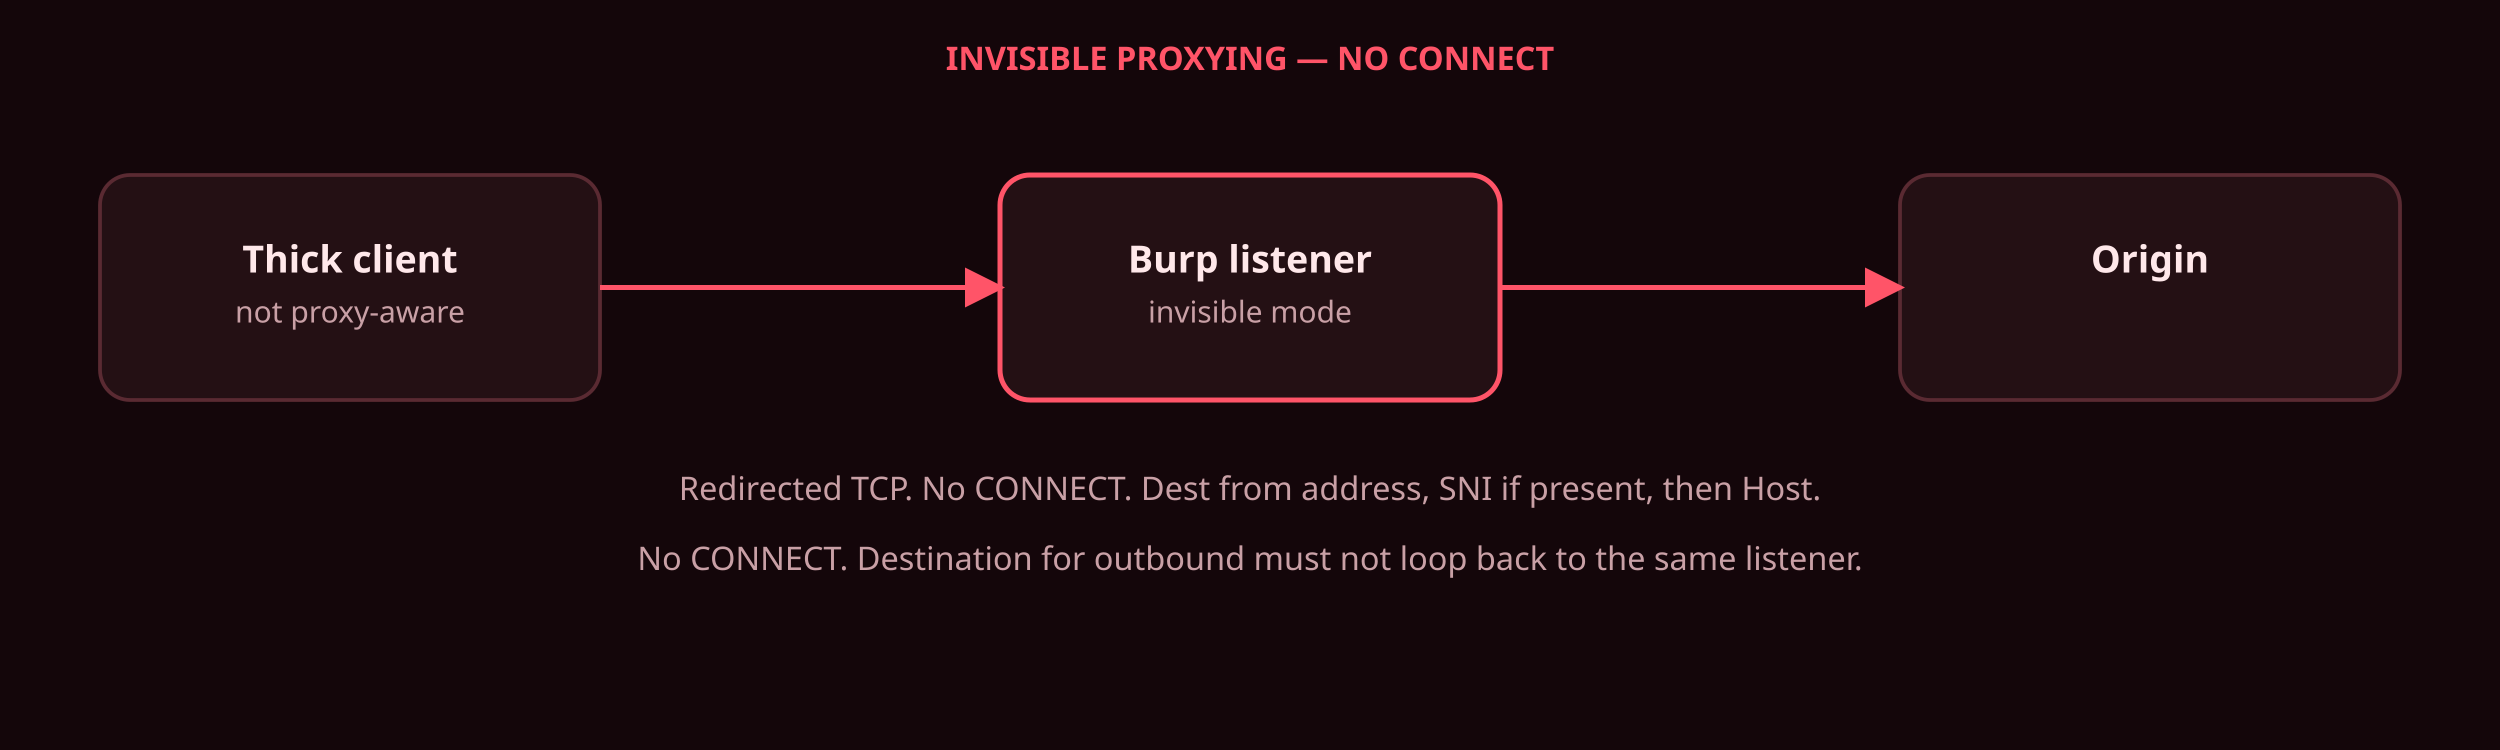
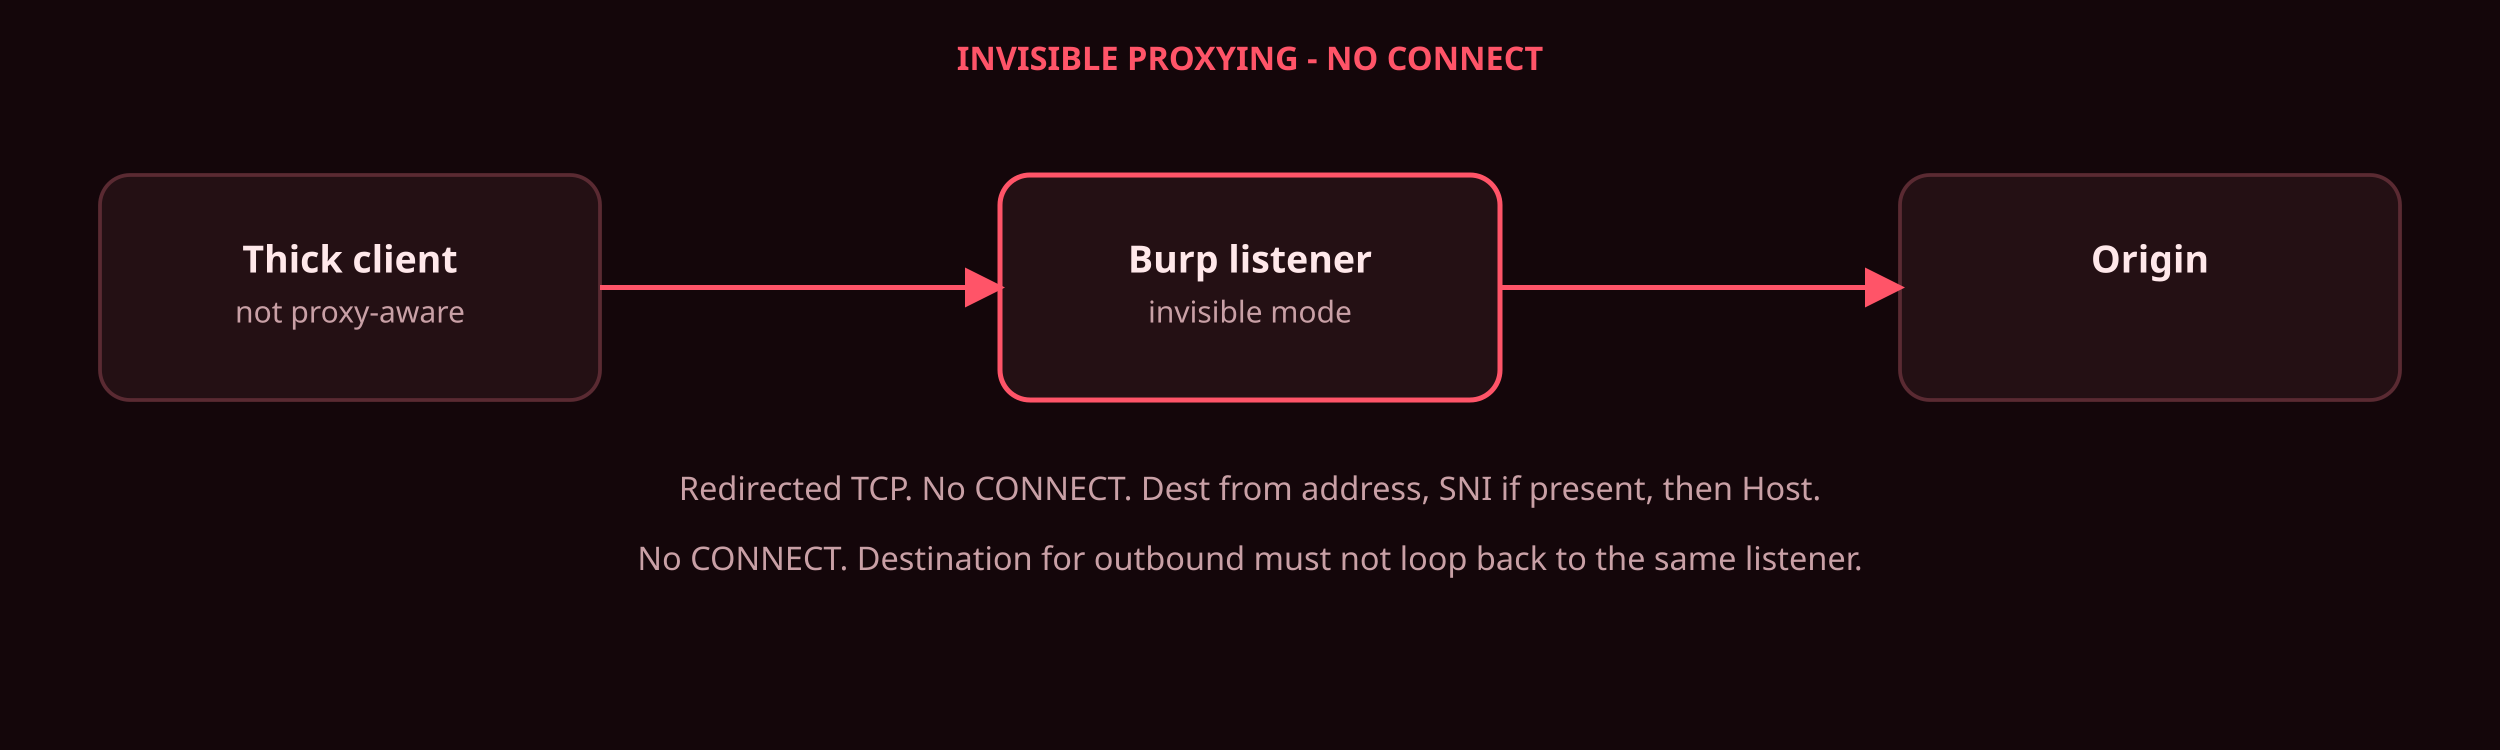
<svg xmlns="http://www.w3.org/2000/svg" viewBox="0 0 1000 300" role="img" aria-label="Non-proxy-aware client connects directly to an invisible Burp listener">
  <rect width="1000" height="300" fill="#14060a" />
  <defs>
    <marker id="ah" markerWidth="8" markerHeight="8" refX="7" refY="4" orient="auto">
      <path d="M0,0 L8,4 L0,8 z" fill="#ff5468" />
    </marker>
  </defs>
-   <text x="500" y="28" text-anchor="middle" fill="#ff5468" font-family="ui-sans-serif,system-ui,sans-serif" font-size="13" font-weight="700">INVISIBLE PROXYING — NO CONNECT</text>
+   <text x="500" y="28" text-anchor="middle" fill="#ff5468" font-family="ui-sans-serif,system-ui,sans-serif" font-size="13" font-weight="700">INVISIBLE PROXYING - NO CONNECT</text>
  <rect x="40" y="70" width="200" height="90" rx="12" fill="#241014" stroke="#5a2a32" stroke-width="1.5" />
  <text x="140.0" y="109.0" text-anchor="middle" fill="#ffe8ea" font-family="ui-sans-serif,system-ui,sans-serif" font-size="15" font-weight="700">Thick client</text>
  <text x="140.0" y="129.0" text-anchor="middle" fill="#c9a0a6" font-family="ui-sans-serif,system-ui,sans-serif" font-size="12">not proxy-aware</text>
  <rect x="400" y="70" width="200" height="90" rx="12" fill="#241014" stroke="#ff5468" stroke-width="2" />
  <text x="500.0" y="109.0" text-anchor="middle" fill="#ffe8ea" font-family="ui-sans-serif,system-ui,sans-serif" font-size="15" font-weight="700">Burp listener</text>
  <text x="500.0" y="129.0" text-anchor="middle" fill="#c9a0a6" font-family="ui-sans-serif,system-ui,sans-serif" font-size="12">invisible mode</text>
  <rect x="760" y="70" width="200" height="90" rx="12" fill="#241014" stroke="#5a2a32" stroke-width="1.5" />
  <text x="860.0" y="109.0" text-anchor="middle" fill="#ffe8ea" font-family="ui-sans-serif,system-ui,sans-serif" font-size="15" font-weight="700">Origin</text>
  <line x1="240" y1="115" x2="400" y2="115" stroke="#ff5468" stroke-width="2" marker-end="url(#ah)" />
  <line x1="600" y1="115" x2="760" y2="115" stroke="#ff5468" stroke-width="2" marker-end="url(#ah)" />
  <text x="500" y="200" text-anchor="middle" fill="#c9a0a6" font-family="ui-sans-serif,system-ui,sans-serif" font-size="13" font-weight="400">Redirected TCP. No CONNECT. Dest from address, SNI if present, then Host.</text>
  <text x="500" y="228" text-anchor="middle" fill="#c9a0a6" font-family="ui-sans-serif,system-ui,sans-serif" font-size="13" font-weight="400">No CONNECT. Destination for outbound must not loop back to the same listener.</text>
</svg>
